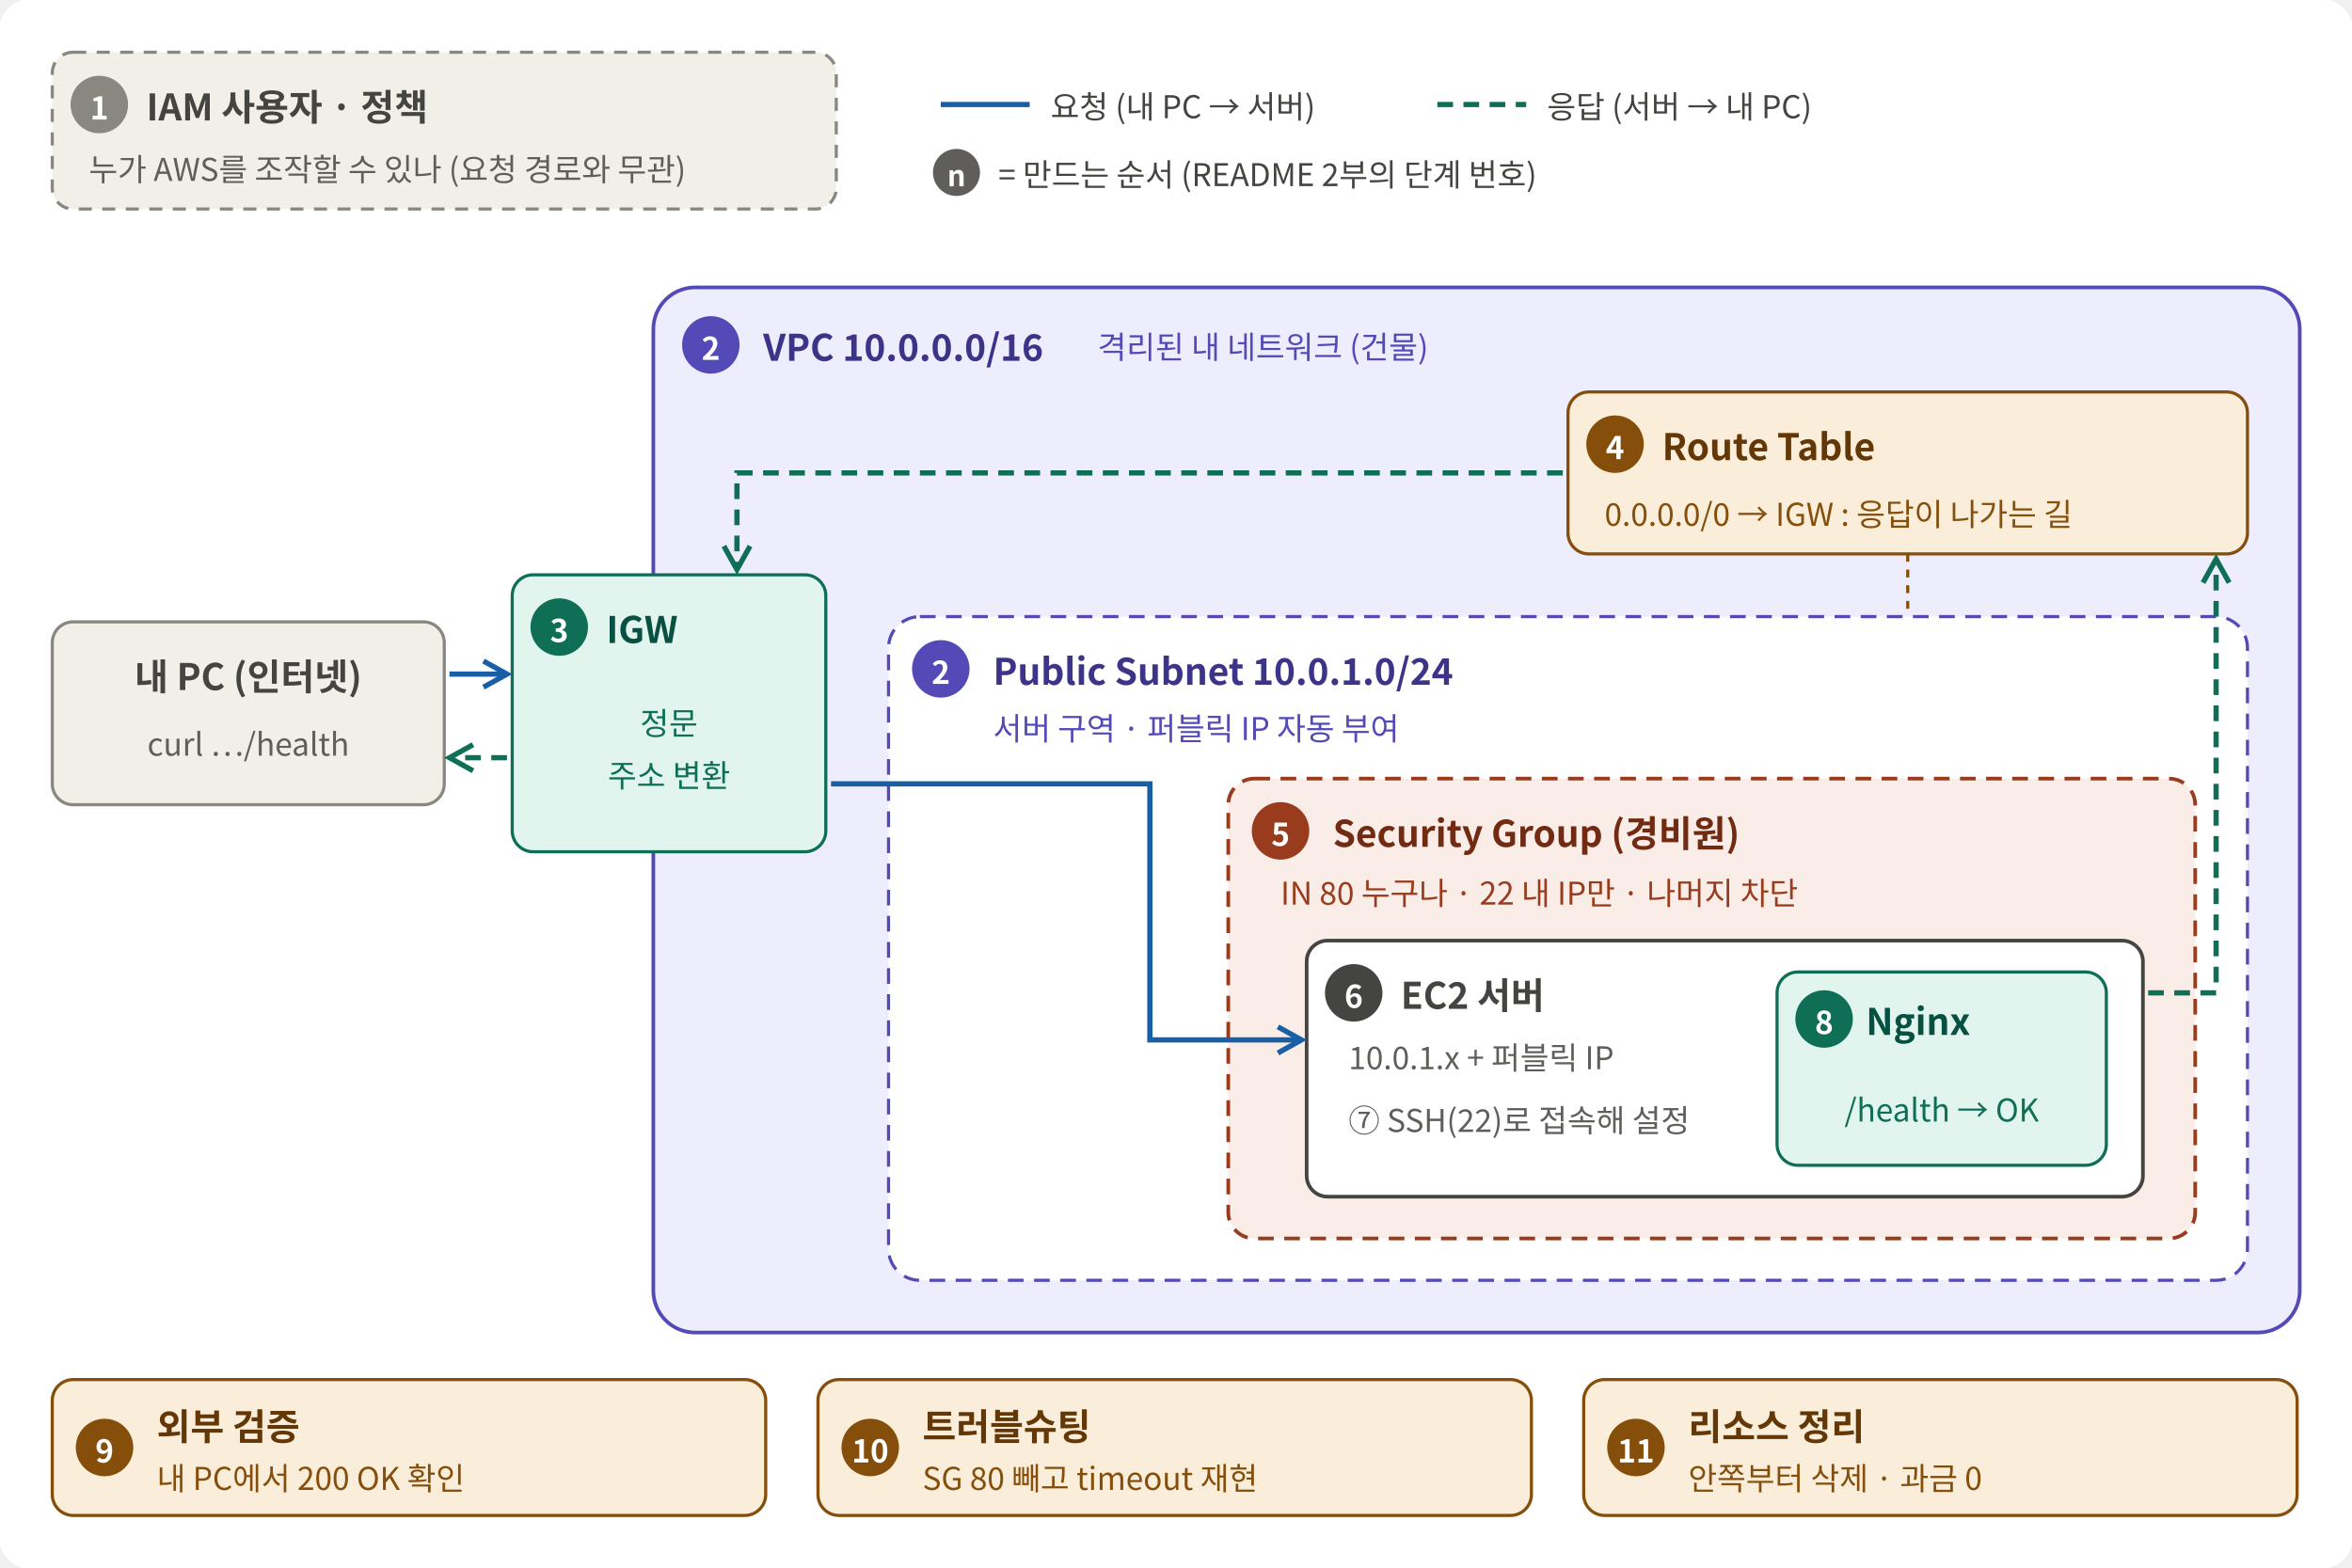
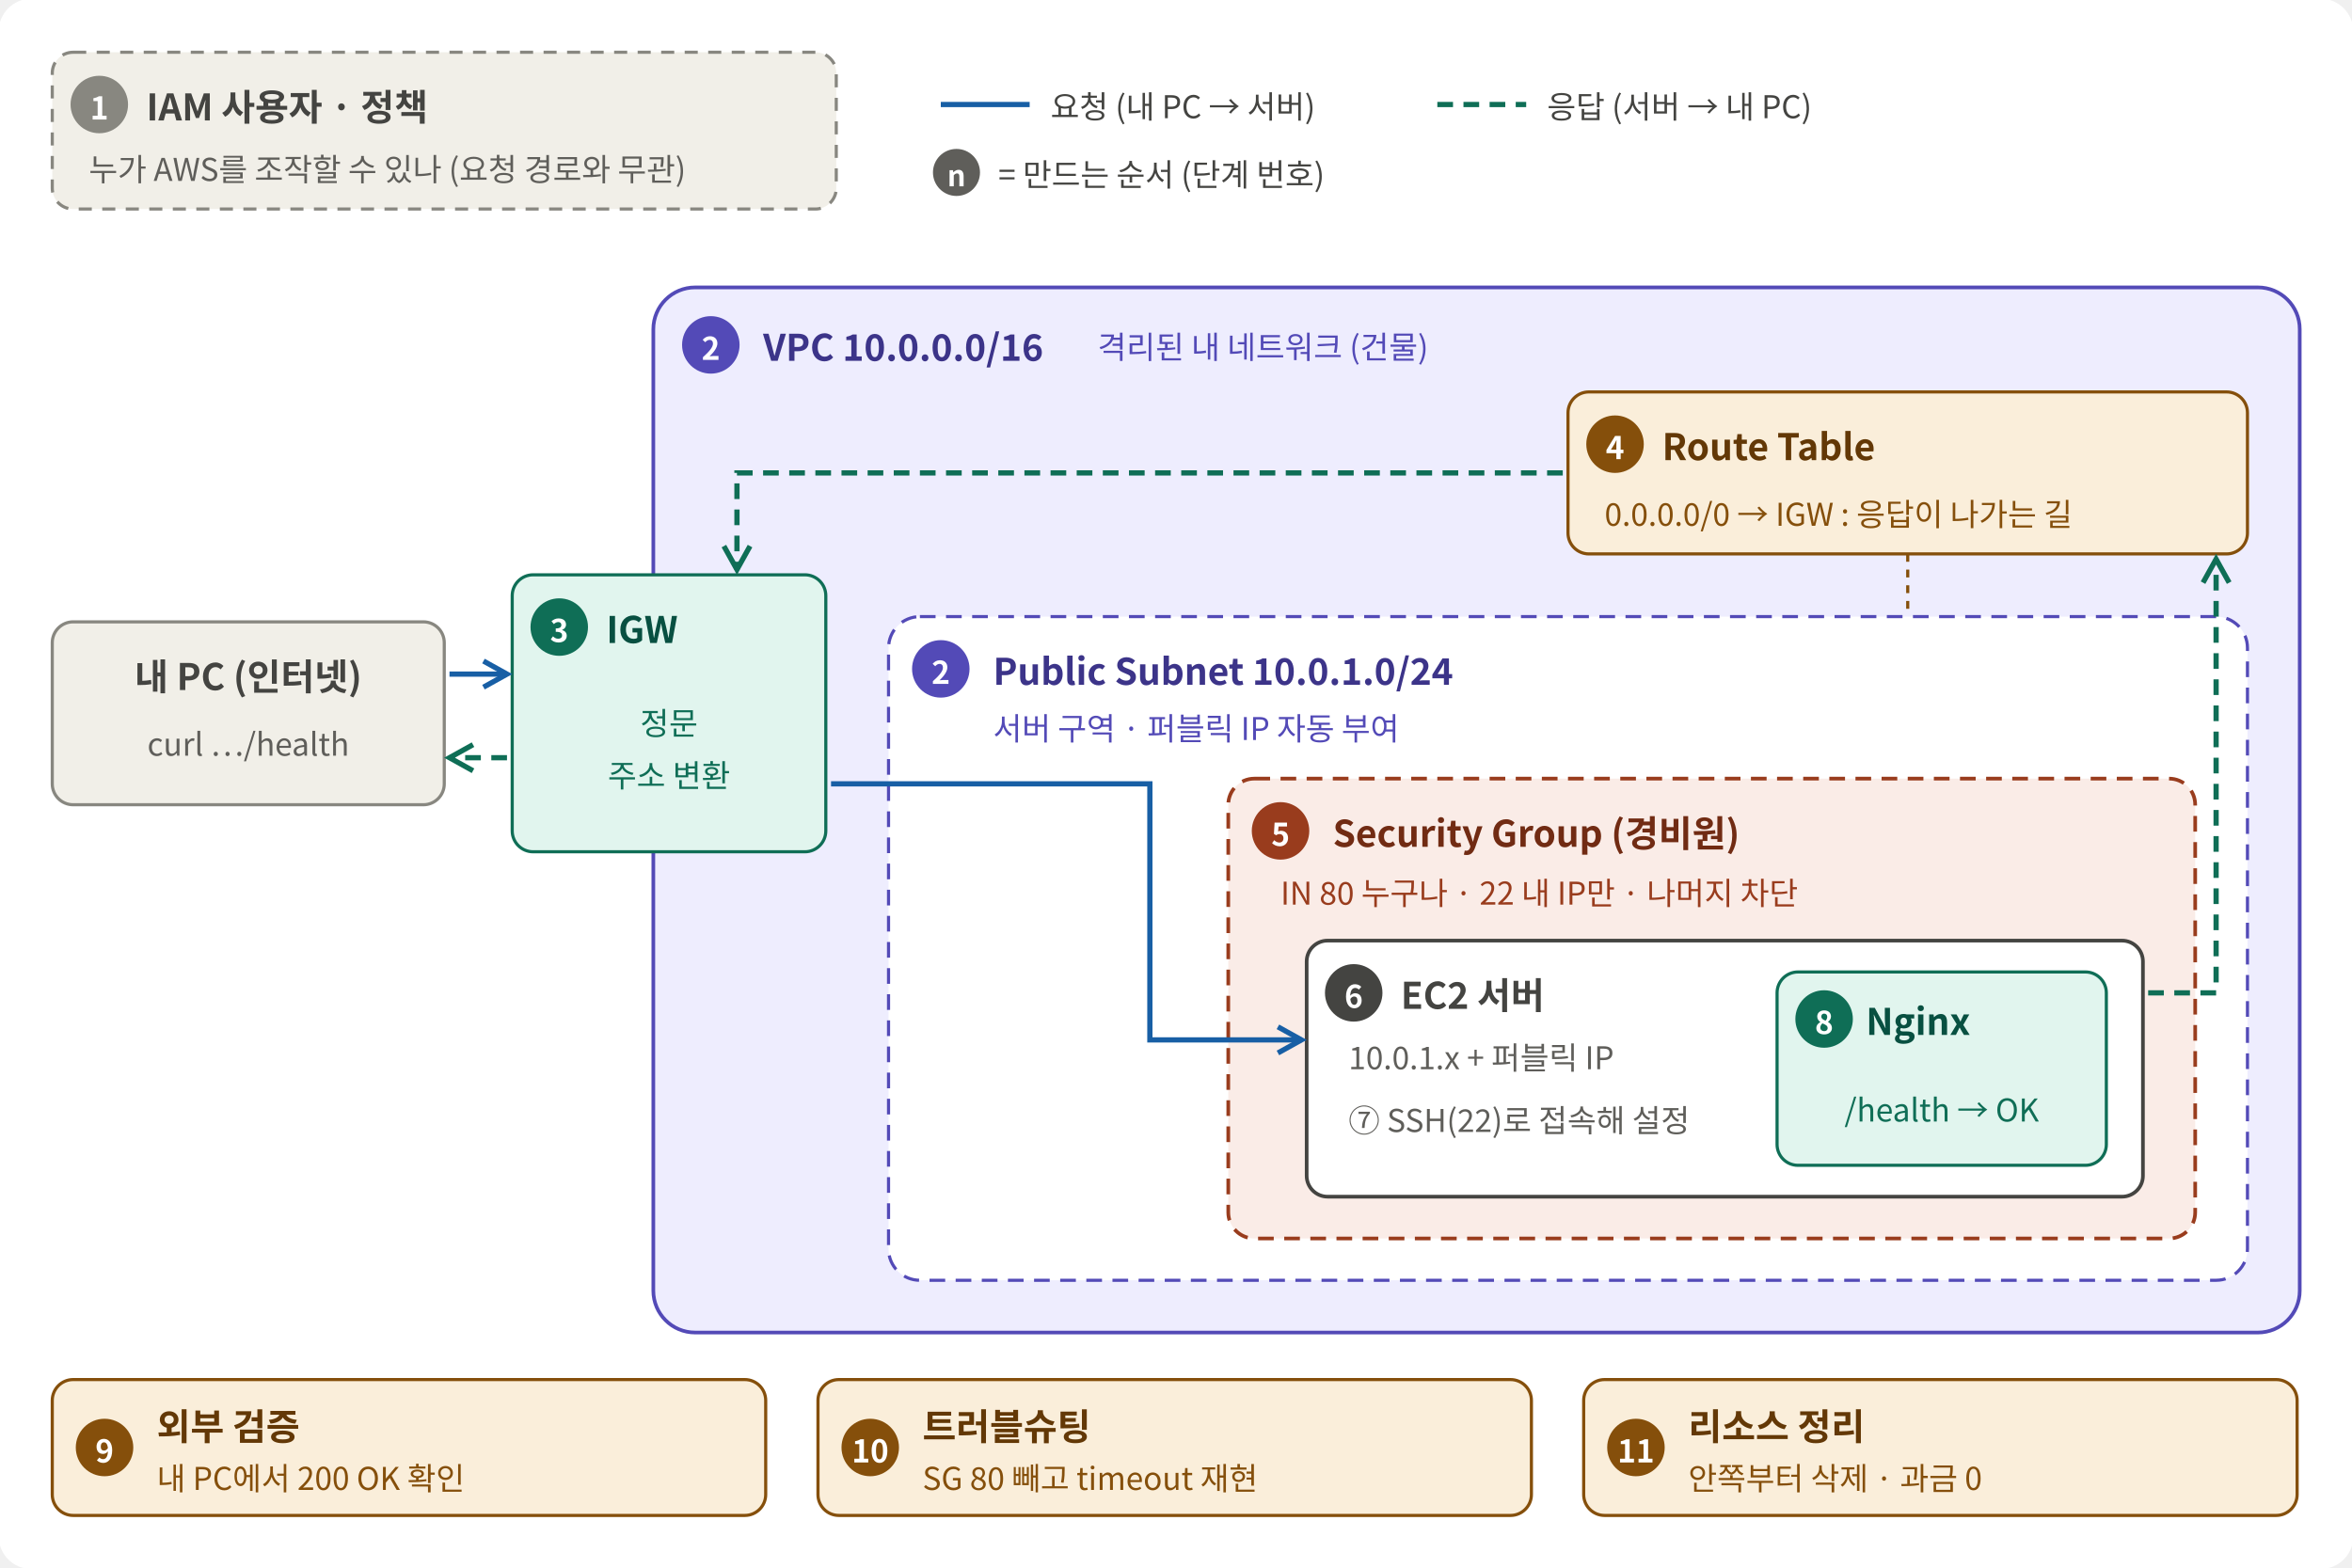
<svg xmlns="http://www.w3.org/2000/svg" width="900" height="600" viewBox="0 0 900 600" font-family="-apple-system, 'Apple SD Gothic Neo', 'Malgun Gothic', 'Noto Sans KR', 'Noto Sans CJK KR', sans-serif" role="img">
  <rect x="0" y="0" width="900" height="600" rx="12" fill="#FFFFFF" stroke="#FFFFFF" stroke-width="1" />
  <rect x="20" y="20" width="300" height="60" rx="8" fill="#F1EFE8" stroke="#888780" stroke-width="1.2" stroke-dasharray="5 4" />
  <circle cx="38" cy="40" r="11" fill="#888780" />
  <text x="38" y="40.5" text-anchor="middle" dominant-baseline="central" font-size="12" font-weight="700" fill="#FFFFFF">1</text>
  <text x="56" y="40" text-anchor="start" dominant-baseline="central" font-size="14" font-weight="600" fill="#444441">IAM 사용자 · 정책</text>
  <text x="34" y="64" text-anchor="start" dominant-baseline="central" font-size="12" font-weight="400" fill="#5F5E5A">누가 AWS를 조작할 수 있나 (요청 경로와 무관)</text>
  <rect x="20" y="238" width="150" height="70" rx="8" fill="#F1EFE8" stroke="#888780" stroke-width="1.2" />
  <text x="95" y="258" text-anchor="middle" dominant-baseline="central" font-size="14" font-weight="600" fill="#444441">내 PC (인터넷)</text>
  <text x="95" y="284" text-anchor="middle" dominant-baseline="central" font-size="12" font-weight="400" fill="#5F5E5A">curl …/health</text>
  <rect x="250" y="110" width="630" height="400" rx="16" fill="#EEEDFE" stroke="#534AB7" stroke-width="1.4" />
  <circle cx="272" cy="132" r="11" fill="#534AB7" />
  <text x="272" y="132.5" text-anchor="middle" dominant-baseline="central" font-size="12" font-weight="700" fill="#FFFFFF">2</text>
  <text x="292" y="132" text-anchor="start" dominant-baseline="central" font-size="14" font-weight="600" fill="#3C3489">VPC  10.0.0.0/16</text>
  <text x="420" y="132" text-anchor="start" dominant-baseline="central" font-size="12" font-weight="400" fill="#534AB7">격리된 내 네트워크 (건물)</text>
  <rect x="600" y="150" width="260" height="62" rx="8" fill="#FAEEDA" stroke="#854F0B" stroke-width="1.2" />
  <circle cx="618" cy="170" r="11" fill="#854F0B" />
  <text x="618" y="170.5" text-anchor="middle" dominant-baseline="central" font-size="12" font-weight="700" fill="#FFFFFF">4</text>
  <text x="636" y="170" text-anchor="start" dominant-baseline="central" font-size="14" font-weight="600" fill="#633806">Route Table</text>
  <text x="614" y="196" text-anchor="start" dominant-baseline="central" font-size="12" font-weight="400" fill="#854F0B">0.0.0.0/0 → IGW : 응답이 나가는 길</text>
  <rect x="340" y="236" width="520" height="254" rx="12" fill="#FFFFFF" stroke="#534AB7" stroke-width="1.2" stroke-dasharray="6 4" />
  <circle cx="360" cy="256" r="11" fill="#534AB7" />
  <text x="360" y="256.5" text-anchor="middle" dominant-baseline="central" font-size="12" font-weight="700" fill="#FFFFFF">2</text>
  <text x="380" y="256" text-anchor="start" dominant-baseline="central" font-size="14" font-weight="600" fill="#3C3489">Public Subnet  10.0.1.0/24</text>
  <text x="380" y="278" text-anchor="start" dominant-baseline="central" font-size="12" font-weight="400" fill="#534AB7">서버 구역 · 퍼블릭 IP 자동 부여</text>
  <line x1="730" y1="212" x2="730" y2="236" stroke="#854F0B" stroke-width="1.2" stroke-dasharray="3 3" />
  <rect x="470" y="298" width="370" height="176" rx="10" fill="#FAECE7" stroke="#993C1D" stroke-width="1.4" stroke-dasharray="6 4" />
  <circle cx="490" cy="318" r="11" fill="#993C1D" />
  <text x="490" y="318.5" text-anchor="middle" dominant-baseline="central" font-size="12" font-weight="700" fill="#FFFFFF">5</text>
  <text x="510" y="318" text-anchor="start" dominant-baseline="central" font-size="14" font-weight="600" fill="#712B13">Security Group (경비원)</text>
  <text x="490" y="341" text-anchor="start" dominant-baseline="central" font-size="12" font-weight="400" fill="#993C1D">IN 80 누구나 · 22 내 IP만 · 나머지 차단</text>
  <rect x="500" y="360" width="320" height="98" rx="8" fill="#FFFFFF" stroke="#444441" stroke-width="1.4" />
  <circle cx="518" cy="380" r="11" fill="#444441" />
  <text x="518" y="380.5" text-anchor="middle" dominant-baseline="central" font-size="12" font-weight="700" fill="#FFFFFF">6</text>
  <text x="536" y="380" text-anchor="start" dominant-baseline="central" font-size="14" font-weight="600" fill="#444441">EC2 서버</text>
  <text x="516" y="404" text-anchor="start" dominant-baseline="central" font-size="12" font-weight="400" fill="#5F5E5A">10.0.1.x + 퍼블릭 IP</text>
  <text x="516" y="428" text-anchor="start" dominant-baseline="central" font-size="12" font-weight="400" fill="#5F5E5A">⑦ SSH(22)로 접속해 설정</text>
  <rect x="680" y="372" width="126" height="74" rx="8" fill="#E1F5EE" stroke="#0F6E56" stroke-width="1.2" />
  <circle cx="698" cy="390" r="11" fill="#0F6E56" />
  <text x="698" y="390.5" text-anchor="middle" dominant-baseline="central" font-size="12" font-weight="700" fill="#FFFFFF">8</text>
  <text x="714" y="390" text-anchor="start" dominant-baseline="central" font-size="14" font-weight="600" fill="#085041">Nginx</text>
  <text x="743" y="424" text-anchor="middle" dominant-baseline="central" font-size="12" font-weight="400" fill="#0F6E56">/health → OK</text>
  <rect x="196" y="220" width="120" height="106" rx="8" fill="#E1F5EE" stroke="#0F6E56" stroke-width="1.2" />
  <circle cx="214" cy="240" r="11" fill="#0F6E56" />
  <text x="214" y="240.5" text-anchor="middle" dominant-baseline="central" font-size="12" font-weight="700" fill="#FFFFFF">3</text>
  <text x="232" y="240" text-anchor="start" dominant-baseline="central" font-size="14" font-weight="600" fill="#085041">IGW</text>
  <text x="210" y="310" text-anchor="start" dominant-baseline="central" font-size="12" font-weight="400" fill="#0F6E56" />
  <text x="256" y="276" text-anchor="middle" dominant-baseline="central" font-size="12" font-weight="400" fill="#0F6E56">정문</text>
  <text x="256" y="296" text-anchor="middle" dominant-baseline="central" font-size="12" font-weight="400" fill="#0F6E56">주소 변환</text>
  <path d="M172 258 L194 258" fill="none" stroke="#185FA5" stroke-width="2" />
  <path d="M185 253 L194 258 L185 263" fill="none" stroke="#185FA5" stroke-width="2" />
  <path d="M318 300 L440 300 L440 398 L498 398" fill="none" stroke="#185FA5" stroke-width="2" />
  <path d="M489 393 L498 398 L489 403" fill="none" stroke="#185FA5" stroke-width="2" />
  <path d="M822 380 L848 380 L848 214" fill="none" stroke="#0F6E56" stroke-width="2" stroke-dasharray="6 4" />
  <path d="M843 223 L848 214 L853 223" fill="none" stroke="#0F6E56" stroke-width="2" />
  <path d="M598 181 L282 181 L282 218" fill="none" stroke="#0F6E56" stroke-width="2" stroke-dasharray="6 4" />
  <path d="M277 209 L282 218 L287 209" fill="none" stroke="#0F6E56" stroke-width="2" />
  <path d="M194 290 L172 290" fill="none" stroke="#0F6E56" stroke-width="2" stroke-dasharray="6 4" />
  <path d="M181 285 L172 290 L181 295" fill="none" stroke="#0F6E56" stroke-width="2" />
  <rect x="20" y="528" width="273" height="52" rx="8" fill="#FAEEDA" stroke="#854F0B" stroke-width="1.2" />
  <circle cx="40" cy="554" r="11" fill="#854F0B" />
  <text x="40" y="554.5" text-anchor="middle" dominant-baseline="central" font-size="12" font-weight="700" fill="#FFFFFF">9</text>
  <text x="60" y="545" text-anchor="start" dominant-baseline="central" font-size="14" font-weight="600" fill="#633806">외부 검증</text>
  <text x="60" y="565" text-anchor="start" dominant-baseline="central" font-size="12" font-weight="400" fill="#854F0B">내 PC에서 200 OK 확인</text>
  <rect x="313" y="528" width="273" height="52" rx="8" fill="#FAEEDA" stroke="#854F0B" stroke-width="1.2" />
  <circle cx="333" cy="554" r="11" fill="#854F0B" />
  <text x="333" y="554.5" text-anchor="middle" dominant-baseline="central" font-size="12" font-weight="700" fill="#FFFFFF">10</text>
  <text x="353" y="545" text-anchor="start" dominant-baseline="central" font-size="14" font-weight="600" fill="#633806">트러블슈팅</text>
  <text x="353" y="565" text-anchor="start" dominant-baseline="central" font-size="12" font-weight="400" fill="#854F0B">SG 80 빼고 timeout 재현</text>
  <rect x="606" y="528" width="273" height="52" rx="8" fill="#FAEEDA" stroke="#854F0B" stroke-width="1.2" />
  <circle cx="626" cy="554" r="11" fill="#854F0B" />
  <text x="626" y="554.5" text-anchor="middle" dominant-baseline="central" font-size="12" font-weight="700" fill="#FFFFFF">11</text>
  <text x="646" y="545" text-anchor="start" dominant-baseline="central" font-size="14" font-weight="600" fill="#633806">리소스 정리</text>
  <text x="646" y="565" text-anchor="start" dominant-baseline="central" font-size="12" font-weight="400" fill="#854F0B">안쪽부터 삭제 · 과금 0</text>
  <line x1="360" y1="40" x2="394" y2="40" stroke="#185FA5" stroke-width="2" />
  <text x="402" y="40" text-anchor="start" dominant-baseline="central" font-size="12" font-weight="400" fill="#444441">요청 (내 PC → 서버)</text>
  <line x1="550" y1="40" x2="584" y2="40" stroke="#0F6E56" stroke-width="2" stroke-dasharray="6 4" />
  <text x="592" y="40" text-anchor="start" dominant-baseline="central" font-size="12" font-weight="400" fill="#444441">응답 (서버 → 내 PC)</text>
  <circle cx="366" cy="66" r="9" fill="#5F5E5A" />
  <text x="366" y="66.5" text-anchor="middle" dominant-baseline="central" font-size="11" font-weight="700" fill="#FFFFFF">n</text>
-   <text x="382" y="66" text-anchor="start" dominant-baseline="central" font-size="12" font-weight="400" fill="#444441">= 만드는 순서 (README 2부의 단계 번호)</text>
+   <text x="382" y="66" text-anchor="start" dominant-baseline="central" font-size="12" font-weight="400" fill="#444441">= 만드는 순서 (단계 번호)</text>
</svg>
